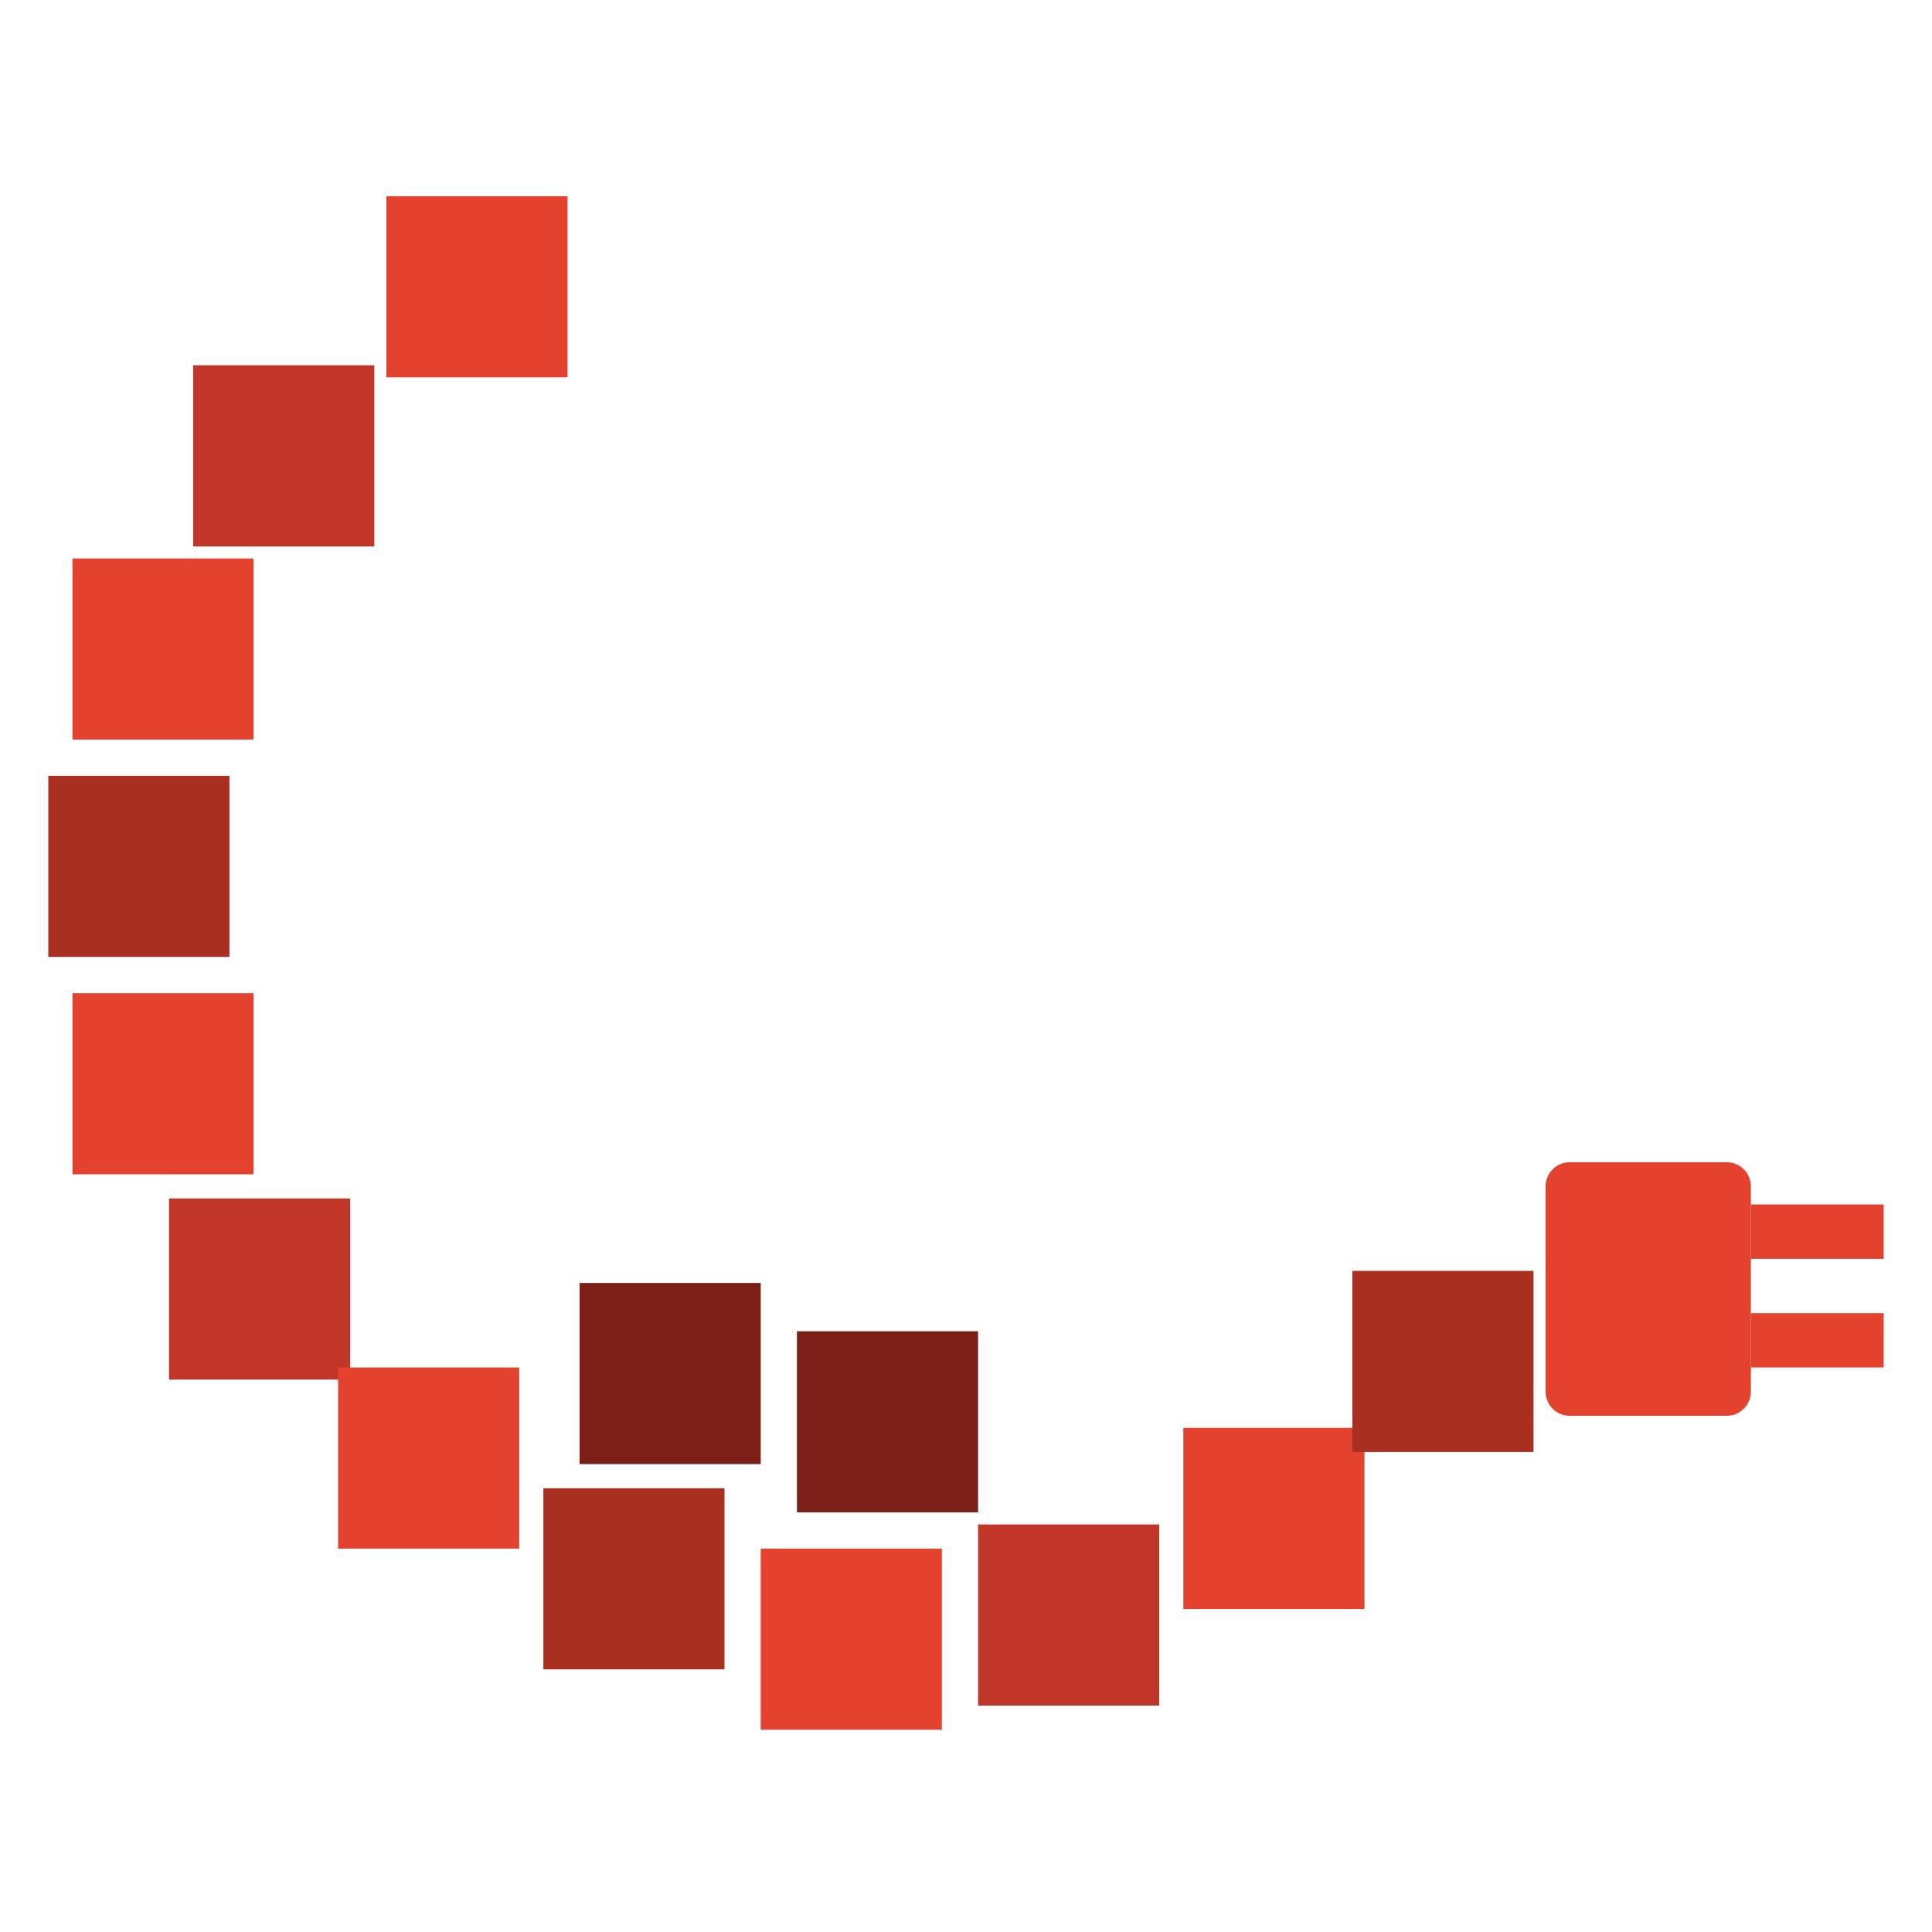
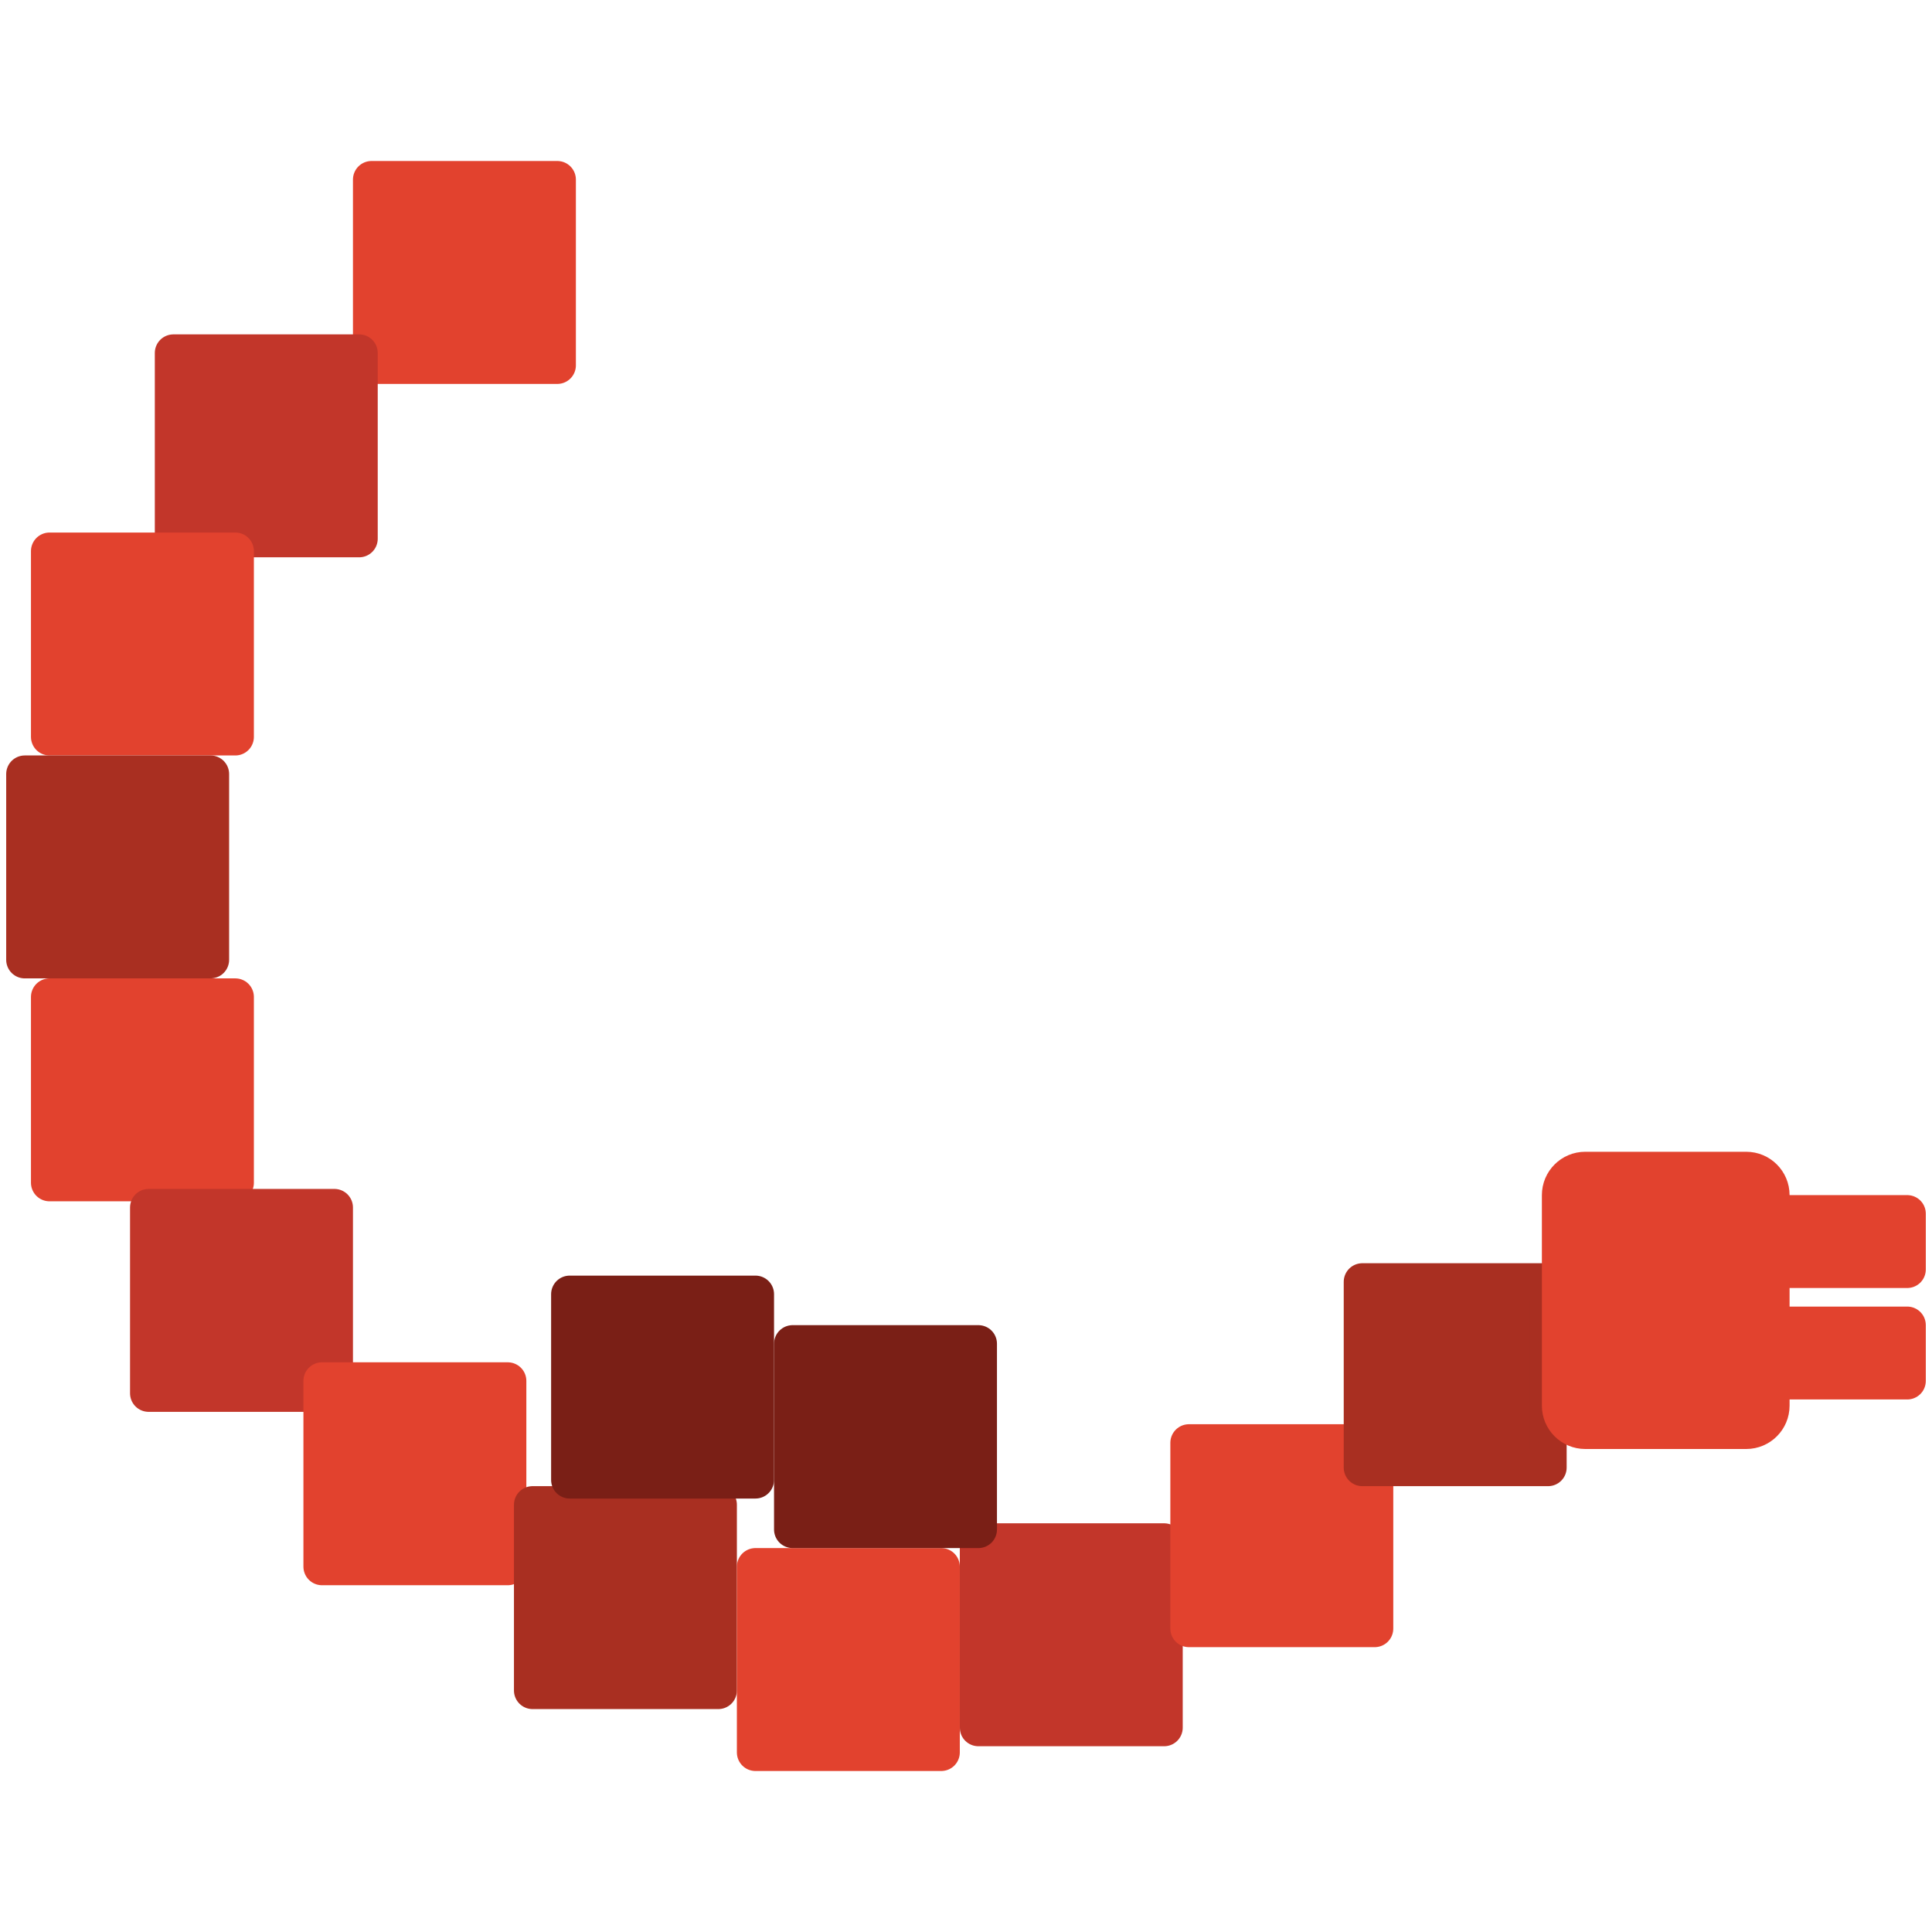
- <svg xmlns="http://www.w3.org/2000/svg" viewBox="-4 -16.25 160 160" role="img" aria-label="Red Banana">
+ <svg xmlns="http://www.w3.org/2000/svg" viewBox="-2 -14.5 156 156" role="img" aria-label="Red Banana">
  <g id="rb-tiles">
-     <rect x="28" y="0" width="15" height="15" fill="#e2422e" />
-     <rect x="12" y="14" width="15" height="15" fill="#c2362a" />
-     <rect x="2" y="30" width="15" height="15" fill="#e2422e" />
-     <rect x="0" y="48" width="15" height="15" fill="#a92f21" />
-     <rect x="2" y="66" width="15" height="15" fill="#e2422e" />
-     <rect x="10" y="83" width="15" height="15" fill="#c2362a" />
-     <rect x="24" y="97" width="15" height="15" fill="#e2422e" />
-     <rect x="41" y="107" width="15" height="15" fill="#a92f21" />
-     <rect x="44" y="90" width="15" height="15" fill="#7a1f16" />
-     <rect x="59" y="112" width="15" height="15" fill="#e2422e" />
-     <rect x="77" y="110" width="15" height="15" fill="#c2362a" />
-     <rect x="62" y="94" width="15" height="15" fill="#7a1f16" />
-     <rect x="94" y="102" width="15" height="15" fill="#e2422e" />
-     <rect x="108" y="89" width="15" height="15" fill="#a92f21" />
+     <rect x="28" y="0" width="15" height="15" fill="#e2422e" stroke="#e2422e" stroke-width="3" stroke-linejoin="round" />
+     <rect x="12" y="14" width="15" height="15" fill="#c2362a" stroke="#c2362a" stroke-width="3" stroke-linejoin="round" />
+     <rect x="2" y="30" width="15" height="15" fill="#e2422e" stroke="#e2422e" stroke-width="3" stroke-linejoin="round" />
+     <rect x="0" y="48" width="15" height="15" fill="#a92f21" stroke="#a92f21" stroke-width="3" stroke-linejoin="round" />
+     <rect x="2" y="66" width="15" height="15" fill="#e2422e" stroke="#e2422e" stroke-width="3" stroke-linejoin="round" />
+     <rect x="10" y="83" width="15" height="15" fill="#c2362a" stroke="#c2362a" stroke-width="3" stroke-linejoin="round" />
+     <rect x="24" y="97" width="15" height="15" fill="#e2422e" stroke="#e2422e" stroke-width="3" stroke-linejoin="round" />
+     <rect x="41" y="107" width="15" height="15" fill="#a92f21" stroke="#a92f21" stroke-width="3" stroke-linejoin="round" />
+     <rect x="44" y="90" width="15" height="15" fill="#7a1f16" stroke="#7a1f16" stroke-width="3" stroke-linejoin="round" />
+     <rect x="59" y="112" width="15" height="15" fill="#e2422e" stroke="#e2422e" stroke-width="3" stroke-linejoin="round" />
+     <rect x="77" y="110" width="15" height="15" fill="#c2362a" stroke="#c2362a" stroke-width="3" stroke-linejoin="round" />
+     <rect x="62" y="94" width="15" height="15" fill="#7a1f16" stroke="#7a1f16" stroke-width="3" stroke-linejoin="round" />
+     <rect x="94" y="102" width="15" height="15" fill="#e2422e" stroke="#e2422e" stroke-width="3" stroke-linejoin="round" />
+     <rect x="108" y="89" width="15" height="15" fill="#a92f21" stroke="#a92f21" stroke-width="3" stroke-linejoin="round" />
  </g>
  <g id="rb-plug" fill="#e2422e">
-     <rect x="124" y="80" width="17" height="21" rx="2" />
-     <rect x="141" y="83.5" width="11" height="4.5" />
-     <rect x="141" y="92.5" width="11" height="4.5" />
+     <rect x="124" y="80" width="17" height="21" rx="2" stroke="#e2422e" stroke-width="3" stroke-linejoin="round" />
+     <rect x="141" y="83.5" width="11" height="4.5" stroke="#e2422e" stroke-width="3" stroke-linejoin="round" />
+     <rect x="141" y="92.5" width="11" height="4.5" stroke="#e2422e" stroke-width="3" stroke-linejoin="round" />
  </g>
</svg>
